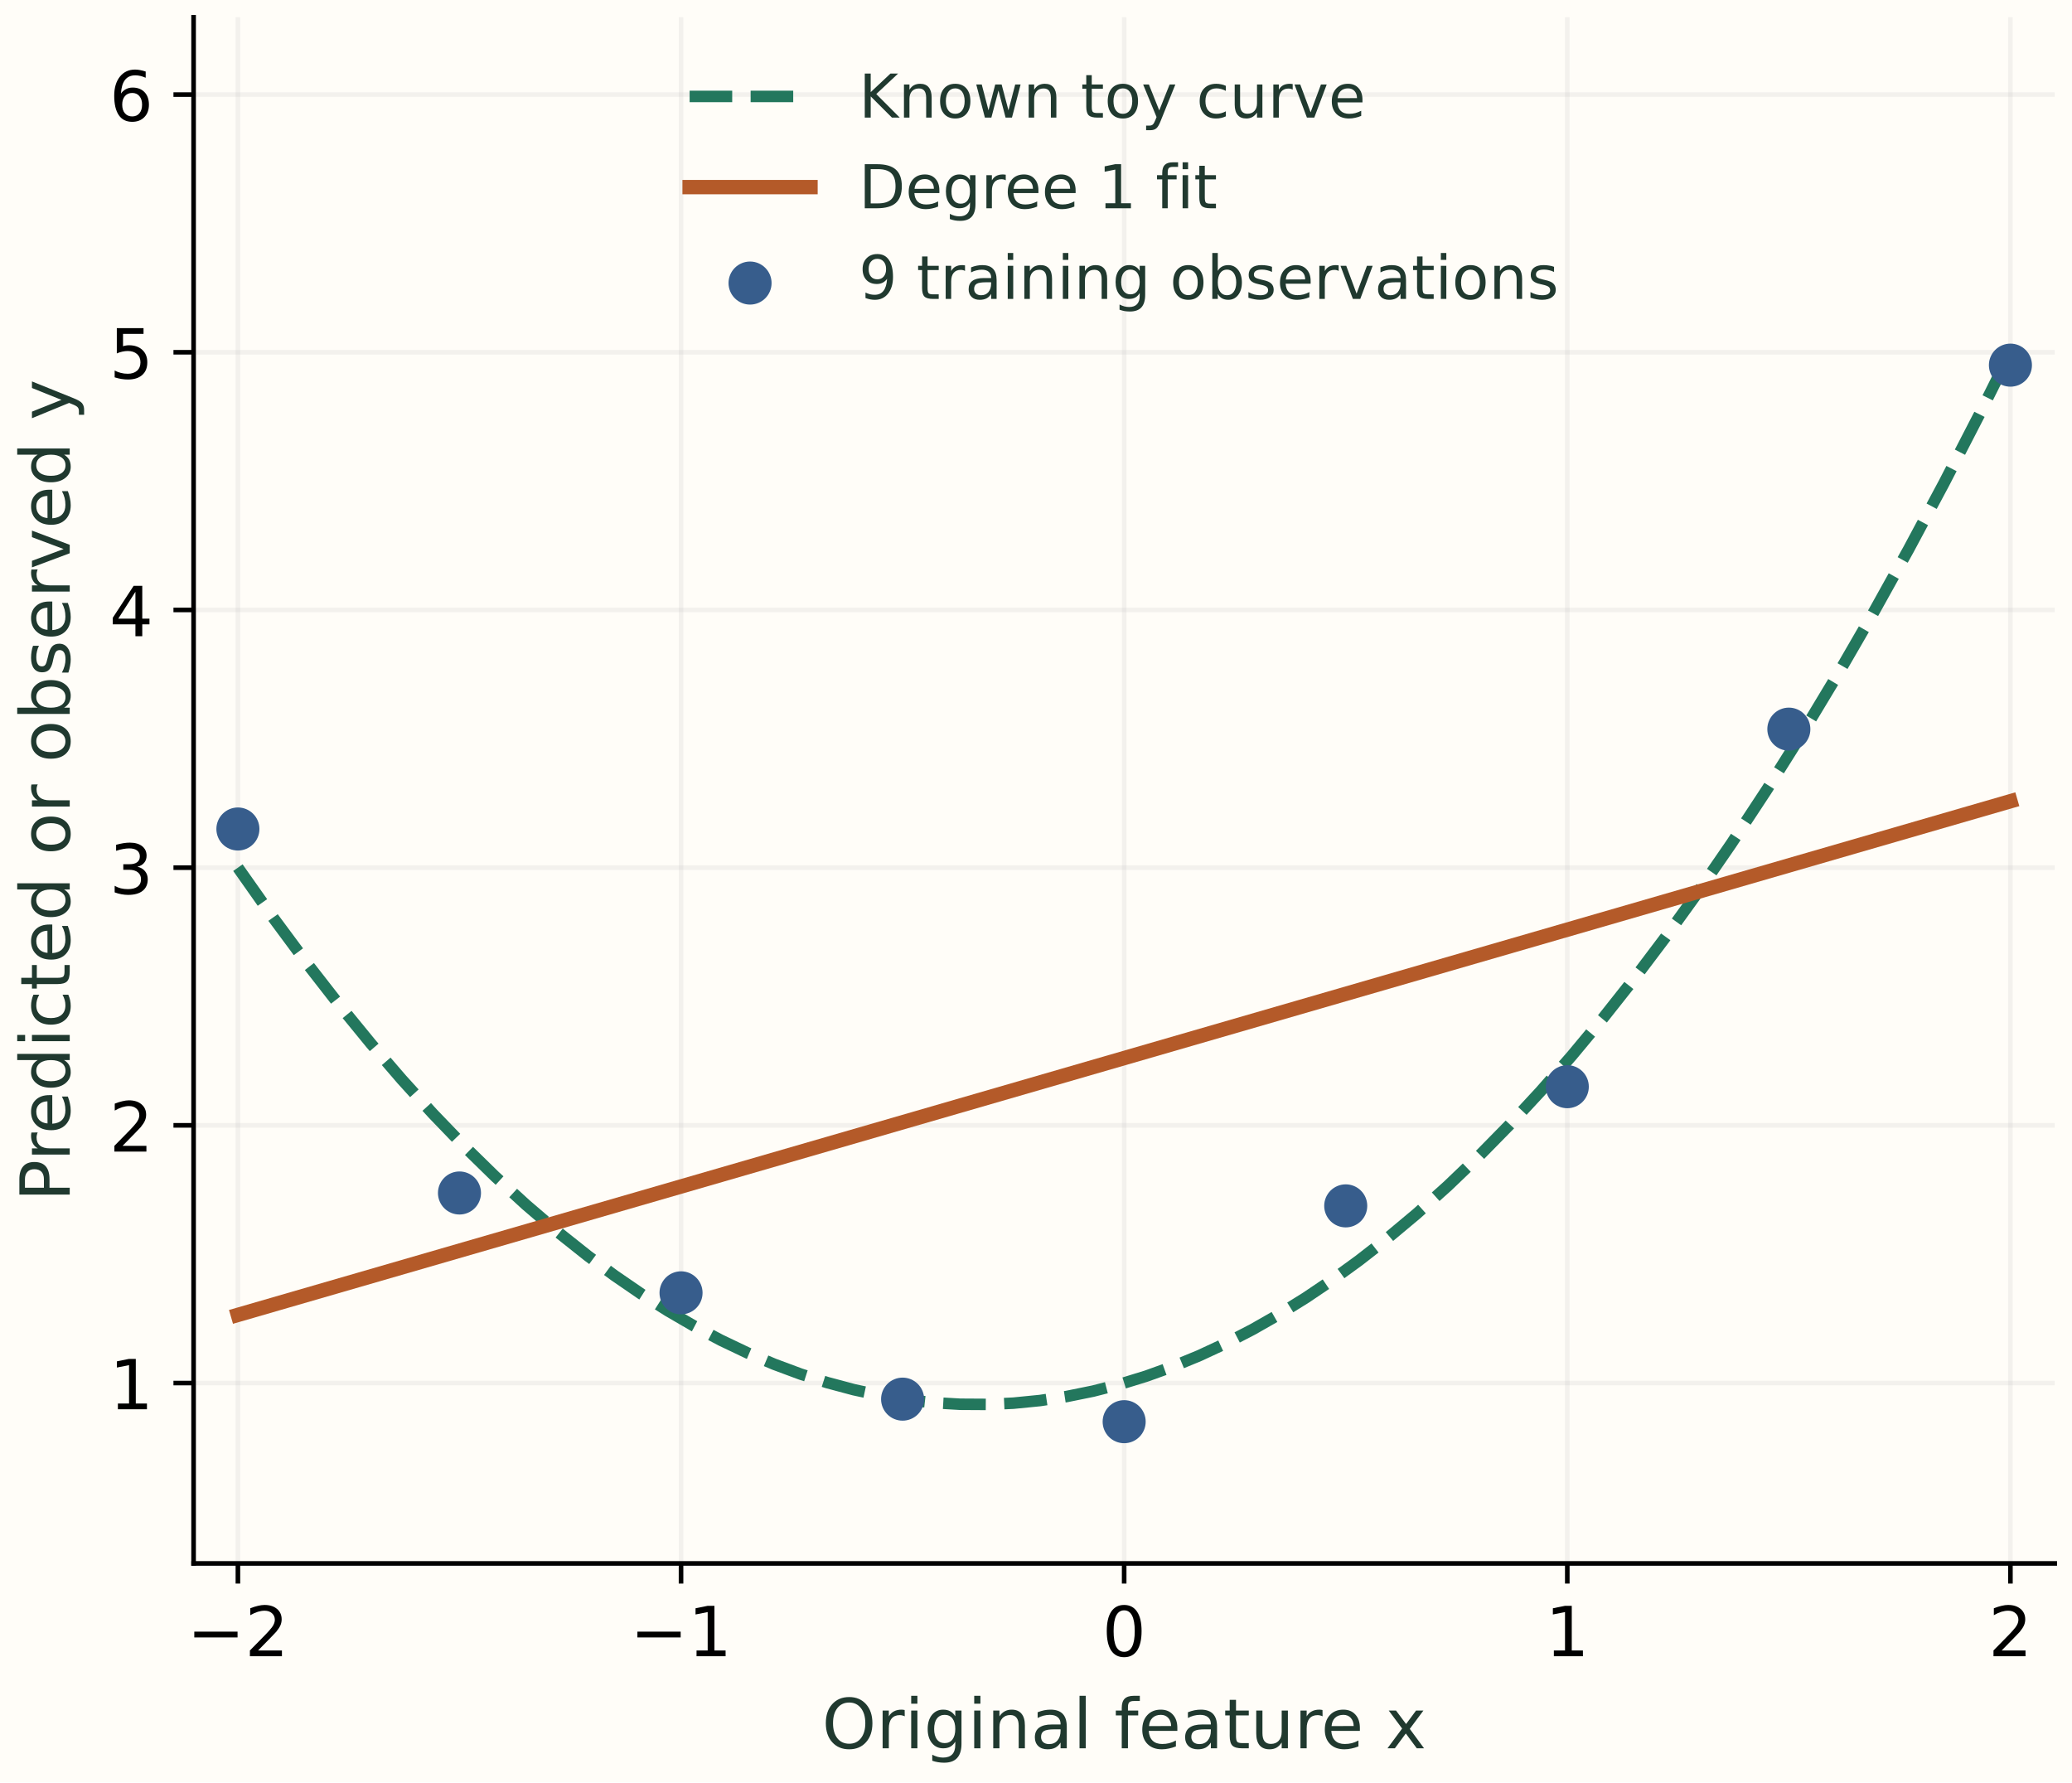
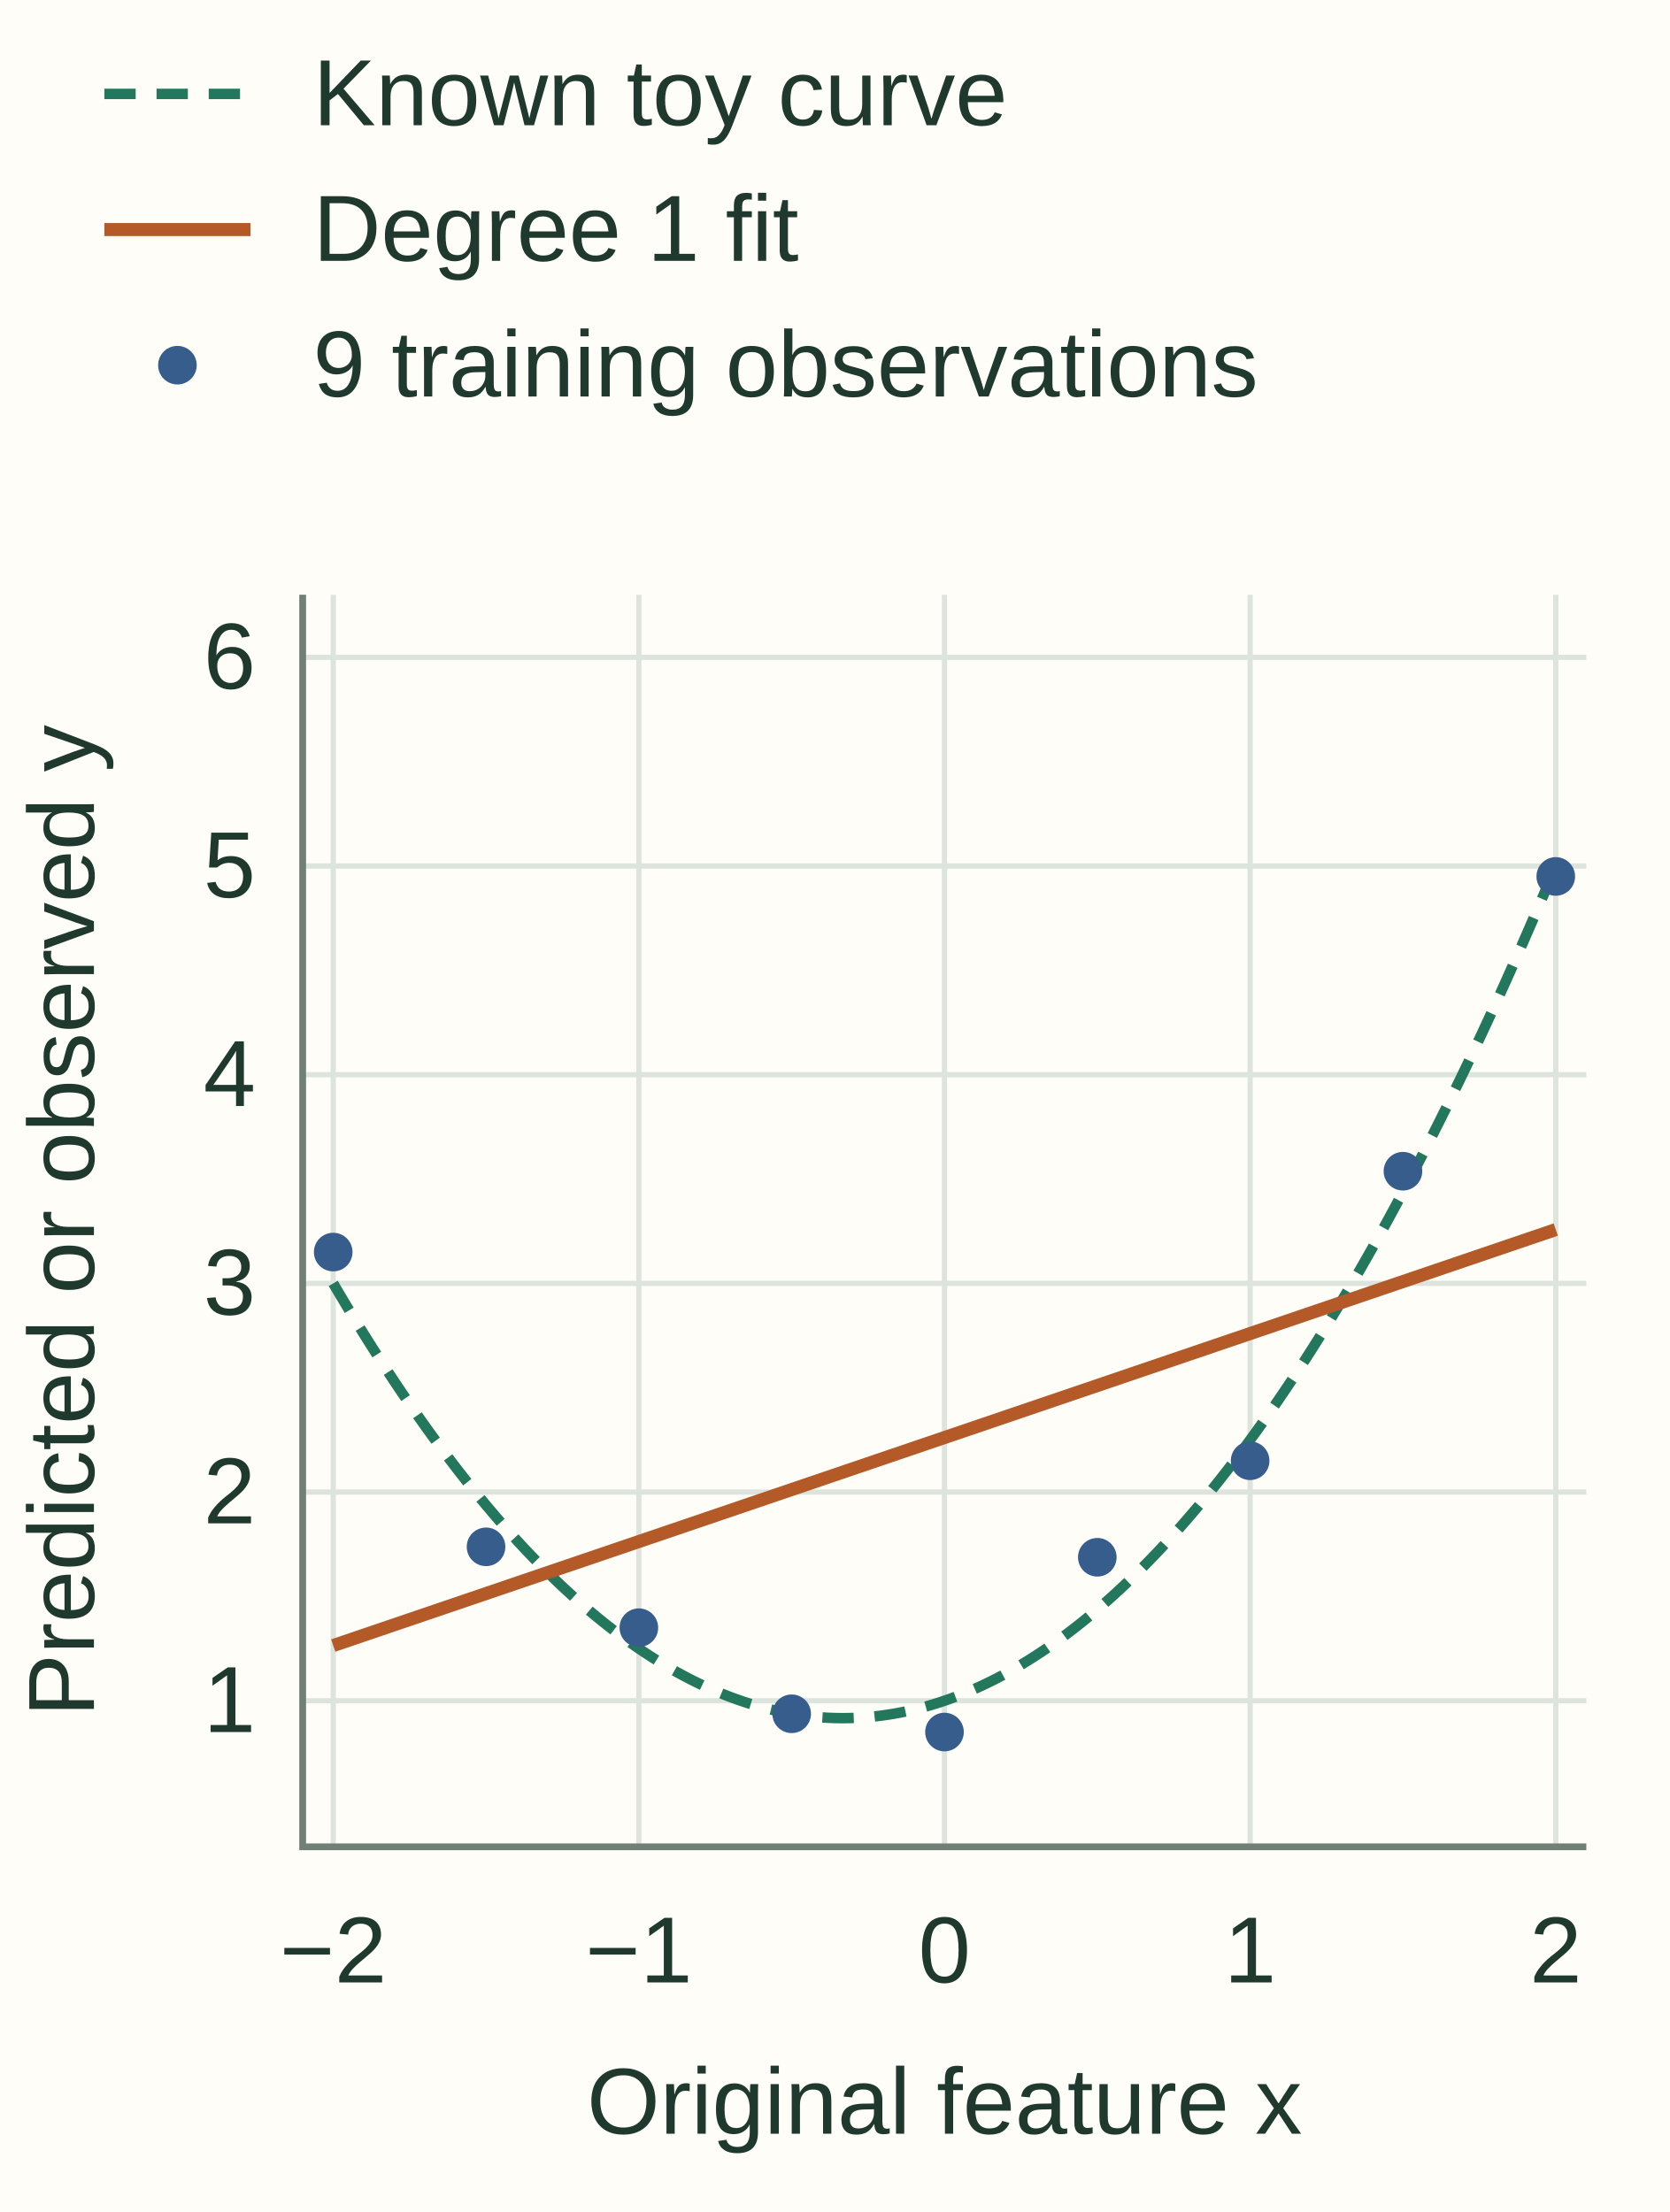
- <svg xmlns="http://www.w3.org/2000/svg" xmlns:xlink="http://www.w3.org/1999/xlink" width="360pt" height="309.6pt" viewBox="0 0 360 309.6" version="1.1">
-   <defs>
-     <style type="text/css">*{stroke-linejoin: round; stroke-linecap: butt}</style>
-   </defs>
-   <g id="figure_1">
-     <g id="patch_1">
-       <path d="M 0 309.6  L 360 309.6  L 360 0  L 0 0  z " style="fill: #fffdf8" />
-     </g>
-     <g id="axes_1">
-       <g id="patch_2">
-         <path d="M 33.636 271.599  L 357 271.599  L 357 3  L 33.636 3  z " style="fill: #fffdf8" />
-       </g>
-       <g id="matplotlib.axis_1">
-         <g id="xtick_1">
-           <g id="line2d_1">
-             <path d="M 41.335 271.599  L 41.335 3  " clip-path="url(#p25ddc0e42a)" style="fill: none; stroke: #b0b0b0; stroke-opacity: 0.15; stroke-width: 0.8; stroke-linecap: square" />
-           </g>
-           <g id="line2d_2">
-             <defs>
-               <path id="mfede6f3389" d="M 0 0  L 0 3.5  " style="stroke: #000000; stroke-width: 0.8" />
-             </defs>
-             <g>
-               <use xlink:href="#mfede6f3389" x="41.335" y="271.599" style="stroke: #000000; stroke-width: 0.8" />
-             </g>
-           </g>
-           <g id="text_1">
-             <text style="font-size: 12px; font-family: 'DejaVu Sans', sans-serif; text-anchor: middle" x="41.335" y="287.716" transform="rotate(-0 41.33531 287.716)">−2</text>
-           </g>
-         </g>
-         <g id="xtick_2">
-           <g id="line2d_3">
-             <path d="M 118.327 271.599  L 118.327 3  " clip-path="url(#p25ddc0e42a)" style="fill: none; stroke: #b0b0b0; stroke-opacity: 0.15; stroke-width: 0.8; stroke-linecap: square" />
-           </g>
-           <g id="line2d_4">
-             <g>
-               <use xlink:href="#mfede6f3389" x="118.327" y="271.599" style="stroke: #000000; stroke-width: 0.8" />
-             </g>
-           </g>
-           <g id="text_2">
-             <text style="font-size: 12px; font-family: 'DejaVu Sans', sans-serif; text-anchor: middle" x="118.327" y="287.716" transform="rotate(-0 118.3266 287.716)">−1</text>
-           </g>
-         </g>
-         <g id="xtick_3">
-           <g id="line2d_5">
-             <path d="M 195.318 271.599  L 195.318 3  " clip-path="url(#p25ddc0e42a)" style="fill: none; stroke: #b0b0b0; stroke-opacity: 0.15; stroke-width: 0.8; stroke-linecap: square" />
-           </g>
-           <g id="line2d_6">
-             <g>
-               <use xlink:href="#mfede6f3389" x="195.318" y="271.599" style="stroke: #000000; stroke-width: 0.8" />
-             </g>
-           </g>
-           <g id="text_3">
-             <text style="font-size: 12px; font-family: 'DejaVu Sans', sans-serif; text-anchor: middle" x="195.318" y="287.716" transform="rotate(-0 195.318 287.716)">0</text>
-           </g>
-         </g>
-         <g id="xtick_4">
-           <g id="line2d_7">
-             <path d="M 272.309 271.599  L 272.309 3  " clip-path="url(#p25ddc0e42a)" style="fill: none; stroke: #b0b0b0; stroke-opacity: 0.15; stroke-width: 0.8; stroke-linecap: square" />
-           </g>
-           <g id="line2d_8">
-             <g>
-               <use xlink:href="#mfede6f3389" x="272.309" y="271.599" style="stroke: #000000; stroke-width: 0.8" />
-             </g>
-           </g>
-           <g id="text_4">
-             <text style="font-size: 12px; font-family: 'DejaVu Sans', sans-serif; text-anchor: middle" x="272.309" y="287.716" transform="rotate(-0 272.3093 287.716)">1</text>
-           </g>
-         </g>
-         <g id="xtick_5">
-           <g id="line2d_9">
-             <path d="M 349.301 271.599  L 349.301 3  " clip-path="url(#p25ddc0e42a)" style="fill: none; stroke: #b0b0b0; stroke-opacity: 0.15; stroke-width: 0.8; stroke-linecap: square" />
-           </g>
-           <g id="line2d_10">
-             <g>
-               <use xlink:href="#mfede6f3389" x="349.301" y="271.599" style="stroke: #000000; stroke-width: 0.8" />
-             </g>
-           </g>
-           <g id="text_5">
-             <text style="font-size: 12px; font-family: 'DejaVu Sans', sans-serif; text-anchor: middle" x="349.301" y="287.716" transform="rotate(-0 349.3006 287.716)">2</text>
-           </g>
-         </g>
-         <g id="text_6">
-           <text style="font-size: 12px; font-family: 'DejaVu Sans', sans-serif; text-anchor: middle; fill: #20392f" x="195.318" y="303.717" transform="rotate(-0 195.318 303.7169)">Original feature x</text>
-         </g>
-       </g>
-       <g id="matplotlib.axis_2">
-         <g id="ytick_1">
-           <g id="line2d_11">
-             <path d="M 33.636 240.262  L 357 240.262  " clip-path="url(#p25ddc0e42a)" style="fill: none; stroke: #b0b0b0; stroke-opacity: 0.15; stroke-width: 0.8; stroke-linecap: square" />
-           </g>
-           <g id="line2d_12">
-             <defs>
-               <path id="m5d71cfb4ba" d="M 0 0  L -3.5 0  " style="stroke: #000000; stroke-width: 0.8" />
-             </defs>
-             <g>
-               <use xlink:href="#m5d71cfb4ba" x="33.636" y="240.262" style="stroke: #000000; stroke-width: 0.8" />
-             </g>
-           </g>
-           <g id="text_7">
-             <text style="font-size: 12px; font-family: 'DejaVu Sans', sans-serif; text-anchor: end" x="26.636" y="244.821" transform="rotate(-0 26.63618 244.8209)">1</text>
-           </g>
-         </g>
-         <g id="ytick_2">
-           <g id="line2d_13">
-             <path d="M 33.636 195.496  L 357 195.496  " clip-path="url(#p25ddc0e42a)" style="fill: none; stroke: #b0b0b0; stroke-opacity: 0.15; stroke-width: 0.8; stroke-linecap: square" />
-           </g>
-           <g id="line2d_14">
-             <g>
-               <use xlink:href="#m5d71cfb4ba" x="33.636" y="195.496" style="stroke: #000000; stroke-width: 0.8" />
-             </g>
-           </g>
-           <g id="text_8">
-             <text style="font-size: 12px; font-family: 'DejaVu Sans', sans-serif; text-anchor: end" x="26.636" y="200.054" transform="rotate(-0 26.63618 200.0545)">2</text>
-           </g>
-         </g>
-         <g id="ytick_3">
-           <g id="line2d_15">
-             <path d="M 33.636 150.729  L 357 150.729  " clip-path="url(#p25ddc0e42a)" style="fill: none; stroke: #b0b0b0; stroke-opacity: 0.15; stroke-width: 0.8; stroke-linecap: square" />
-           </g>
-           <g id="line2d_16">
-             <g>
-               <use xlink:href="#m5d71cfb4ba" x="33.636" y="150.729" style="stroke: #000000; stroke-width: 0.8" />
-             </g>
-           </g>
-           <g id="text_9">
-             <text style="font-size: 12px; font-family: 'DejaVu Sans', sans-serif; text-anchor: end" x="26.636" y="155.288" transform="rotate(-0 26.63618 155.2881)">3</text>
-           </g>
-         </g>
-         <g id="ytick_4">
-           <g id="line2d_17">
-             <path d="M 33.636 105.963  L 357 105.963  " clip-path="url(#p25ddc0e42a)" style="fill: none; stroke: #b0b0b0; stroke-opacity: 0.15; stroke-width: 0.8; stroke-linecap: square" />
-           </g>
-           <g id="line2d_18">
-             <g>
-               <use xlink:href="#m5d71cfb4ba" x="33.636" y="105.963" style="stroke: #000000; stroke-width: 0.8" />
-             </g>
-           </g>
-           <g id="text_10">
-             <text style="font-size: 12px; font-family: 'DejaVu Sans', sans-serif; text-anchor: end" x="26.636" y="110.522" transform="rotate(-0 26.63618 110.5216)">4</text>
-           </g>
-         </g>
-         <g id="ytick_5">
-           <g id="line2d_19">
-             <path d="M 33.636 61.197  L 357 61.197  " clip-path="url(#p25ddc0e42a)" style="fill: none; stroke: #b0b0b0; stroke-opacity: 0.15; stroke-width: 0.8; stroke-linecap: square" />
-           </g>
-           <g id="line2d_20">
-             <g>
-               <use xlink:href="#m5d71cfb4ba" x="33.636" y="61.197" style="stroke: #000000; stroke-width: 0.8" />
-             </g>
-           </g>
-           <g id="text_11">
-             <text style="font-size: 12px; font-family: 'DejaVu Sans', sans-serif; text-anchor: end" x="26.636" y="65.755" transform="rotate(-0 26.63618 65.75519)">5</text>
-           </g>
-         </g>
-         <g id="ytick_6">
-           <g id="line2d_21">
-             <path d="M 33.636 16.43  L 357 16.43  " clip-path="url(#p25ddc0e42a)" style="fill: none; stroke: #b0b0b0; stroke-opacity: 0.15; stroke-width: 0.8; stroke-linecap: square" />
-           </g>
-           <g id="line2d_22">
-             <g>
-               <use xlink:href="#m5d71cfb4ba" x="33.636" y="16.43" style="stroke: #000000; stroke-width: 0.8" />
-             </g>
-           </g>
-           <g id="text_12">
-             <text style="font-size: 12px; font-family: 'DejaVu Sans', sans-serif; text-anchor: end" x="26.636" y="20.989" transform="rotate(-0 26.63618 20.98876)">6</text>
-           </g>
-         </g>
-         <g id="text_13">
-           <text style="font-size: 12px; font-family: 'DejaVu Sans', sans-serif; text-anchor: middle; fill: #20392f" x="12.118" y="137.3" transform="rotate(-90 12.11837 137.2995)">Predicted or observed y</text>
-         </g>
-       </g>
-       <g id="line2d_23">
-         <path d="M 41.335 150.729  L 47.495 159.468  L 53.654 167.777  L 59.043 174.694  L 64.433 181.283  L 69.822 187.542  L 75.211 193.472  L 80.601 199.074  L 85.99 204.346  L 91.38 209.29  L 96.769 213.904  L 102.158 218.189  L 106.778 221.6  L 111.397 224.77  L 116.017 227.698  L 120.636 230.383  L 125.256 232.828  L 129.875 235.03  L 134.495 236.991  L 139.114 238.71  L 143.734 240.187  L 148.353 241.423  L 152.973 242.417  L 157.592 243.169  L 162.212 243.679  L 166.831 243.948  L 171.451 243.975  L 176.07 243.76  L 180.69 243.303  L 185.309 242.605  L 189.929 241.665  L 194.548 240.483  L 199.168 239.059  L 203.787 237.394  L 208.406 235.487  L 213.026 233.338  L 217.645 230.948  L 222.265 228.315  L 226.884 225.441  L 231.504 222.326  L 236.123 218.968  L 240.743 215.369  L 246.132 210.864  L 251.522 206.031  L 256.911 200.868  L 262.3 195.376  L 267.69 189.555  L 273.079 183.406  L 278.469 176.927  L 283.858 170.119  L 289.247 162.982  L 294.637 155.516  L 300.796 146.581  L 306.955 137.216  L 313.115 127.421  L 319.274 117.196  L 325.433 106.542  L 331.593 95.457  L 337.752 83.944  L 343.911 72  L 349.301 61.197  L 349.301 61.197  " clip-path="url(#p25ddc0e42a)" style="fill: none; stroke-dasharray: 7.4,3.2; stroke-dashoffset: 0; stroke: #23775d; stroke-width: 2" />
-       </g>
-       <g id="line2d_24">
-         <path d="M 41.335 228.424  L 349.301 139.19  L 349.301 139.19  " clip-path="url(#p25ddc0e42a)" style="fill: none; stroke: #b45a29; stroke-width: 2.5; stroke-linecap: square" />
-       </g>
-       <g id="patch_3">
-         <path d="M 33.636 271.599  L 33.636 3  " style="fill: none; stroke: #000000; stroke-width: 0.8; stroke-linejoin: miter; stroke-linecap: square" />
-       </g>
-       <g id="patch_4">
-         <path d="M 33.636 271.599  L 357 271.599  " style="fill: none; stroke: #000000; stroke-width: 0.8; stroke-linejoin: miter; stroke-linecap: square" />
-       </g>
-       <g id="PathCollection_1">
-         <defs>
-           <path id="m9e605bddea" d="M 0 3.24  C 0.859 3.24 1.684 2.899 2.291 2.291  C 2.899 1.684 3.24 0.859 3.24 0  C 3.24 -0.859 2.899 -1.684 2.291 -2.291  C 1.684 -2.899 0.859 -3.24 0 -3.24  C -0.859 -3.24 -1.684 -2.899 -2.291 -2.291  C -2.899 -1.684 -3.24 -0.859 -3.24 0  C -3.24 0.859 -2.899 1.684 -2.291 2.291  C -1.684 2.899 -0.859 3.24 0 3.24  z " style="stroke: #375d8c" />
-         </defs>
-         <g clip-path="url(#p25ddc0e42a)">
-           <use xlink:href="#m9e605bddea" x="41.335" y="144.014" style="fill: #375d8c; stroke: #375d8c" />
-           <use xlink:href="#m9e605bddea" x="79.831" y="207.247" style="fill: #375d8c; stroke: #375d8c" />
-           <use xlink:href="#m9e605bddea" x="118.327" y="224.594" style="fill: #375d8c; stroke: #375d8c" />
-           <use xlink:href="#m9e605bddea" x="156.822" y="243.06" style="fill: #375d8c; stroke: #375d8c" />
-           <use xlink:href="#m9e605bddea" x="195.318" y="246.977" style="fill: #375d8c; stroke: #375d8c" />
-           <use xlink:href="#m9e605bddea" x="233.814" y="209.485" style="fill: #375d8c; stroke: #375d8c" />
-           <use xlink:href="#m9e605bddea" x="272.309" y="188.781" style="fill: #375d8c; stroke: #375d8c" />
-           <use xlink:href="#m9e605bddea" x="310.805" y="126.668" style="fill: #375d8c; stroke: #375d8c" />
-           <use xlink:href="#m9e605bddea" x="349.301" y="63.435" style="fill: #375d8c; stroke: #375d8c" />
-         </g>
-       </g>
-       <g id="legend_1">
-         <g id="line2d_25">
-           <path d="M 119.818 16.754  L 130.318 16.754  L 140.818 16.754  " style="fill: none; stroke-dasharray: 7.4,3.2; stroke-dashoffset: 0; stroke: #23775d; stroke-width: 2" />
-         </g>
-         <g id="text_14">
-           <text style="font-size: 10.5px; font-family: 'DejaVu Sans', sans-serif; text-anchor: start; fill: #20392f" x="149.218" y="20.429" transform="rotate(-0 149.218 20.4286)">Known toy curve</text>
-         </g>
-         <g id="line2d_26">
-           <path d="M 119.818 32.504  L 130.318 32.504  L 140.818 32.504  " style="fill: none; stroke: #b45a29; stroke-width: 2.5; stroke-linecap: square" />
-         </g>
-         <g id="text_15">
-           <text style="font-size: 10.5px; font-family: 'DejaVu Sans', sans-serif; text-anchor: start; fill: #20392f" x="149.218" y="36.179" transform="rotate(-0 149.218 36.17942)">Degree 1 fit</text>
-         </g>
-         <g id="PathCollection_2">
-           <g>
-             <use xlink:href="#m9e605bddea" x="130.318" y="49.174" style="fill: #375d8c; stroke: #375d8c" />
-           </g>
-         </g>
-         <g id="text_16">
-           <text style="font-size: 10.5px; font-family: 'DejaVu Sans', sans-serif; text-anchor: start; fill: #20392f" x="149.218" y="51.93" transform="rotate(-0 149.218 51.93024)">9 training observations</text>
-         </g>
-       </g>
-     </g>
+ <svg xmlns="http://www.w3.org/2000/svg" width="320" height="424" viewBox="0 0 320 424" role="img" aria-labelledby="title description">
+   <rect width="320" height="424" fill="#fffdf8" />
+   <g stroke="#dde3dd" stroke-width="1">
+     <path d="M 63.857 114 V 354" />
+     <path d="M 122.429 114 V 354" />
+     <path d="M 181 114 V 354" />
+     <path d="M 239.571 114 V 354" />
+     <path d="M 298.143 114 V 354" />
+     <path d="M 58 326 H 304" />
+     <path d="M 58 286 H 304" />
+     <path d="M 58 246 H 304" />
+     <path d="M 58 206 H 304" />
+     <path d="M 58 166 H 304" />
+     <path d="M 58 126 H 304" />
  </g>
-   <defs>
-     <clipPath id="p25ddc0e42a">
-       <rect x="33.636" y="3" width="323.364" height="268.599" />
-     </clipPath>
-   </defs>
+   <path d="M 58 114 V 354 H 304" fill="none" stroke="#718077" stroke-width="1.3" />
+   <path d="M 20 18 H 48" fill="none" stroke="#23775d" stroke-width="2" stroke-dasharray="6 4" />
+   <path d="M 20 44 H 48" fill="none" stroke="#b45a29" stroke-width="2.5" />
+   <circle cx="34" cy="70" r="3.7" fill="#375d8c" />
+   <path id="reference-curve" d="M 63.857 246 L 64.443 246.997 L 65.029 247.988 L 65.614 248.973 L 66.2 249.952 L 66.786 250.925 L 67.371 251.892 L 67.957 252.853 L 68.543 253.808 L 69.129 254.757 L 69.714 255.7 L 70.3 256.637 L 70.886 257.568 L 71.471 258.493 L 72.057 259.412 L 72.643 260.325 L 73.229 261.232 L 73.814 262.133 L 74.4 263.028 L 74.986 263.917 L 75.571 264.8 L 76.157 265.677 L 76.743 266.548 L 77.329 267.413 L 77.914 268.272 L 78.5 269.125 L 79.086 269.972 L 79.671 270.813 L 80.257 271.648 L 80.843 272.477 L 81.429 273.3 L 82.014 274.117 L 82.6 274.928 L 83.186 275.733 L 83.771 276.532 L 84.357 277.325 L 84.943 278.112 L 85.529 278.893 L 86.114 279.668 L 86.7 280.437 L 87.286 281.2 L 87.871 281.957 L 88.457 282.708 L 89.043 283.453 L 89.629 284.192 L 90.214 284.925 L 90.8 285.652 L 91.386 286.373 L 91.971 287.088 L 92.557 287.797 L 93.143 288.5 L 93.729 289.197 L 94.314 289.888 L 94.9 290.573 L 95.486 291.252 L 96.071 291.925 L 96.657 292.592 L 97.243 293.253 L 97.829 293.908 L 98.414 294.557 L 99 295.2 L 99.586 295.837 L 100.171 296.468 L 100.757 297.093 L 101.343 297.712 L 101.929 298.325 L 102.514 298.932 L 103.1 299.533 L 103.686 300.128 L 104.271 300.717 L 104.857 301.3 L 105.443 301.877 L 106.029 302.448 L 106.614 303.013 L 107.2 303.572 L 107.786 304.125 L 108.371 304.672 L 108.957 305.213 L 109.543 305.748 L 110.129 306.277 L 110.714 306.8 L 111.3 307.317 L 111.886 307.828 L 112.471 308.333 L 113.057 308.832 L 113.643 309.325 L 114.229 309.812 L 114.814 310.293 L 115.4 310.768 L 115.986 311.237 L 116.571 311.7 L 117.157 312.157 L 117.743 312.608 L 118.329 313.053 L 118.914 313.492 L 119.5 313.925 L 120.086 314.352 L 120.671 314.773 L 121.257 315.188 L 121.843 315.597 L 122.429 316 L 123.014 316.397 L 123.6 316.788 L 124.186 317.173 L 124.771 317.552 L 125.357 317.925 L 125.943 318.292 L 126.529 318.653 L 127.114 319.008 L 127.7 319.357 L 128.286 319.7 L 128.871 320.037 L 129.457 320.368 L 130.043 320.693 L 130.629 321.012 L 131.214 321.325 L 131.8 321.632 L 132.386 321.933 L 132.971 322.228 L 133.557 322.517 L 134.143 322.8 L 134.729 323.077 L 135.314 323.348 L 135.9 323.613 L 136.486 323.872 L 137.071 324.125 L 137.657 324.372 L 138.243 324.613 L 138.829 324.848 L 139.414 325.077 L 140 325.3 L 140.586 325.517 L 141.171 325.728 L 141.757 325.933 L 142.343 326.132 L 142.929 326.325 L 143.514 326.512 L 144.1 326.693 L 144.686 326.868 L 145.271 327.037 L 145.857 327.2 L 146.443 327.357 L 147.029 327.508 L 147.614 327.653 L 148.2 327.792 L 148.786 327.925 L 149.371 328.052 L 149.957 328.173 L 150.543 328.288 L 151.129 328.397 L 151.714 328.5 L 152.3 328.597 L 152.886 328.688 L 153.471 328.773 L 154.057 328.852 L 154.643 328.925 L 155.229 328.992 L 155.814 329.053 L 156.4 329.108 L 156.986 329.157 L 157.571 329.2 L 158.157 329.237 L 158.743 329.268 L 159.329 329.293 L 159.914 329.312 L 160.5 329.325 L 161.086 329.332 L 161.671 329.333 L 162.257 329.328 L 162.843 329.317 L 163.429 329.3 L 164.014 329.277 L 164.6 329.248 L 165.186 329.213 L 165.771 329.172 L 166.357 329.125 L 166.943 329.072 L 167.529 329.013 L 168.114 328.948 L 168.7 328.877 L 169.286 328.8 L 169.871 328.717 L 170.457 328.628 L 171.043 328.533 L 171.629 328.432 L 172.214 328.325 L 172.8 328.212 L 173.386 328.093 L 173.971 327.968 L 174.557 327.837 L 175.143 327.7 L 175.729 327.557 L 176.314 327.408 L 176.9 327.253 L 177.486 327.092 L 178.071 326.925 L 178.657 326.752 L 179.243 326.573 L 179.829 326.388 L 180.414 326.197 L 181 326 L 181.586 325.797 L 182.171 325.588 L 182.757 325.373 L 183.343 325.152 L 183.929 324.925 L 184.514 324.692 L 185.1 324.453 L 185.686 324.208 L 186.271 323.957 L 186.857 323.7 L 187.443 323.437 L 188.029 323.168 L 188.614 322.893 L 189.2 322.612 L 189.786 322.325 L 190.371 322.032 L 190.957 321.733 L 191.543 321.428 L 192.129 321.117 L 192.714 320.8 L 193.3 320.477 L 193.886 320.148 L 194.471 319.813 L 195.057 319.472 L 195.643 319.125 L 196.229 318.772 L 196.814 318.413 L 197.4 318.048 L 197.986 317.677 L 198.571 317.3 L 199.157 316.917 L 199.743 316.528 L 200.329 316.133 L 200.914 315.732 L 201.5 315.325 L 202.086 314.912 L 202.671 314.493 L 203.257 314.068 L 203.843 313.637 L 204.429 313.2 L 205.014 312.757 L 205.6 312.308 L 206.186 311.853 L 206.771 311.392 L 207.357 310.925 L 207.943 310.452 L 208.529 309.973 L 209.114 309.488 L 209.7 308.997 L 210.286 308.5 L 210.871 307.997 L 211.457 307.488 L 212.043 306.973 L 212.629 306.452 L 213.214 305.925 L 213.8 305.392 L 214.386 304.853 L 214.971 304.308 L 215.557 303.757 L 216.143 303.2 L 216.729 302.637 L 217.314 302.068 L 217.9 301.493 L 218.486 300.912 L 219.071 300.325 L 219.657 299.732 L 220.243 299.133 L 220.829 298.528 L 221.414 297.917 L 222 297.3 L 222.586 296.677 L 223.171 296.048 L 223.757 295.413 L 224.343 294.772 L 224.929 294.125 L 225.514 293.472 L 226.1 292.813 L 226.686 292.148 L 227.271 291.477 L 227.857 290.8 L 228.443 290.117 L 229.029 289.428 L 229.614 288.733 L 230.2 288.032 L 230.786 287.325 L 231.371 286.612 L 231.957 285.893 L 232.543 285.168 L 233.129 284.437 L 233.714 283.7 L 234.3 282.957 L 234.886 282.208 L 235.471 281.453 L 236.057 280.692 L 236.643 279.925 L 237.229 279.152 L 237.814 278.373 L 238.4 277.588 L 238.986 276.797 L 239.571 276 L 240.157 275.197 L 240.743 274.388 L 241.329 273.573 L 241.914 272.752 L 242.5 271.925 L 243.086 271.092 L 243.671 270.253 L 244.257 269.408 L 244.843 268.557 L 245.429 267.7 L 246.014 266.837 L 246.6 265.968 L 247.186 265.093 L 247.771 264.212 L 248.357 263.325 L 248.943 262.432 L 249.529 261.533 L 250.114 260.628 L 250.7 259.717 L 251.286 258.8 L 251.871 257.877 L 252.457 256.948 L 253.043 256.013 L 253.629 255.072 L 254.214 254.125 L 254.8 253.172 L 255.386 252.213 L 255.971 251.248 L 256.557 250.277 L 257.143 249.3 L 257.729 248.317 L 258.314 247.328 L 258.9 246.333 L 259.486 245.332 L 260.071 244.325 L 260.657 243.312 L 261.243 242.293 L 261.829 241.268 L 262.414 240.237 L 263 239.2 L 263.586 238.157 L 264.171 237.108 L 264.757 236.053 L 265.343 234.992 L 265.929 233.925 L 266.514 232.852 L 267.1 231.773 L 267.686 230.688 L 268.271 229.597 L 268.857 228.5 L 269.443 227.397 L 270.029 226.288 L 270.614 225.173 L 271.2 224.052 L 271.786 222.925 L 272.371 221.792 L 272.957 220.653 L 273.543 219.508 L 274.129 218.357 L 274.714 217.2 L 275.3 216.037 L 275.886 214.868 L 276.471 213.693 L 277.057 212.512 L 277.643 211.325 L 278.229 210.132 L 278.814 208.933 L 279.4 207.728 L 279.986 206.517 L 280.571 205.3 L 281.157 204.077 L 281.743 202.848 L 282.329 201.613 L 282.914 200.372 L 283.5 199.125 L 284.086 197.872 L 284.671 196.613 L 285.257 195.348 L 285.843 194.077 L 286.429 192.8 L 287.014 191.517 L 287.6 190.228 L 288.186 188.933 L 288.771 187.632 L 289.357 186.325 L 289.943 185.012 L 290.529 183.693 L 291.114 182.368 L 291.7 181.037 L 292.286 179.7 L 292.871 178.357 L 293.457 177.008 L 294.043 175.653 L 294.629 174.292 L 295.214 172.925 L 295.8 171.552 L 296.386 170.173 L 296.971 168.788 L 297.557 167.397 L 298.143 166" fill="none" stroke="#23775d" stroke-width="2" stroke-dasharray="6 4" />
+   <path id="fitted-curve" d="M 63.857 315.422 L 64.443 315.223 L 65.029 315.024 L 65.614 314.824 L 66.2 314.625 L 66.786 314.426 L 67.371 314.226 L 67.957 314.027 L 68.543 313.828 L 69.129 313.628 L 69.714 313.429 L 70.3 313.23 L 70.886 313.03 L 71.471 312.831 L 72.057 312.632 L 72.643 312.432 L 73.229 312.233 L 73.814 312.034 L 74.4 311.834 L 74.986 311.635 L 75.571 311.436 L 76.157 311.236 L 76.743 311.037 L 77.329 310.838 L 77.914 310.638 L 78.5 310.439 L 79.086 310.24 L 79.671 310.04 L 80.257 309.841 L 80.843 309.642 L 81.429 309.442 L 82.014 309.243 L 82.6 309.044 L 83.186 308.844 L 83.771 308.645 L 84.357 308.446 L 84.943 308.246 L 85.529 308.047 L 86.114 307.848 L 86.7 307.648 L 87.286 307.449 L 87.871 307.25 L 88.457 307.05 L 89.043 306.851 L 89.629 306.652 L 90.214 306.452 L 90.8 306.253 L 91.386 306.054 L 91.971 305.854 L 92.557 305.655 L 93.143 305.456 L 93.729 305.256 L 94.314 305.057 L 94.9 304.858 L 95.486 304.658 L 96.071 304.459 L 96.657 304.26 L 97.243 304.06 L 97.829 303.861 L 98.414 303.662 L 99 303.462 L 99.586 303.263 L 100.171 303.064 L 100.757 302.864 L 101.343 302.665 L 101.929 302.466 L 102.514 302.266 L 103.1 302.067 L 103.686 301.868 L 104.271 301.668 L 104.857 301.469 L 105.443 301.27 L 106.029 301.07 L 106.614 300.871 L 107.2 300.672 L 107.786 300.472 L 108.371 300.273 L 108.957 300.074 L 109.543 299.874 L 110.129 299.675 L 110.714 299.476 L 111.3 299.276 L 111.886 299.077 L 112.471 298.878 L 113.057 298.678 L 113.643 298.479 L 114.229 298.28 L 114.814 298.08 L 115.4 297.881 L 115.986 297.682 L 116.571 297.482 L 117.157 297.283 L 117.743 297.084 L 118.329 296.884 L 118.914 296.685 L 119.5 296.486 L 120.086 296.286 L 120.671 296.087 L 121.257 295.888 L 121.843 295.688 L 122.429 295.489 L 123.014 295.29 L 123.6 295.09 L 124.186 294.891 L 124.771 294.692 L 125.357 294.492 L 125.943 294.293 L 126.529 294.094 L 127.114 293.894 L 127.7 293.695 L 128.286 293.496 L 128.871 293.296 L 129.457 293.097 L 130.043 292.898 L 130.629 292.698 L 131.214 292.499 L 131.8 292.3 L 132.386 292.1 L 132.971 291.901 L 133.557 291.702 L 134.143 291.502 L 134.729 291.303 L 135.314 291.104 L 135.9 290.904 L 136.486 290.705 L 137.071 290.506 L 137.657 290.306 L 138.243 290.107 L 138.829 289.908 L 139.414 289.708 L 140 289.509 L 140.586 289.31 L 141.171 289.11 L 141.757 288.911 L 142.343 288.712 L 142.929 288.512 L 143.514 288.313 L 144.1 288.114 L 144.686 287.914 L 145.271 287.715 L 145.857 287.516 L 146.443 287.316 L 147.029 287.117 L 147.614 286.918 L 148.2 286.718 L 148.786 286.519 L 149.371 286.32 L 149.957 286.12 L 150.543 285.921 L 151.129 285.722 L 151.714 285.522 L 152.3 285.323 L 152.886 285.124 L 153.471 284.924 L 154.057 284.725 L 154.643 284.526 L 155.229 284.326 L 155.814 284.127 L 156.4 283.928 L 156.986 283.728 L 157.571 283.529 L 158.157 283.33 L 158.743 283.13 L 159.329 282.931 L 159.914 282.732 L 160.5 282.532 L 161.086 282.333 L 161.671 282.134 L 162.257 281.934 L 162.843 281.735 L 163.429 281.536 L 164.014 281.336 L 164.6 281.137 L 165.186 280.938 L 165.771 280.738 L 166.357 280.539 L 166.943 280.34 L 167.529 280.14 L 168.114 279.941 L 168.7 279.742 L 169.286 279.542 L 169.871 279.343 L 170.457 279.144 L 171.043 278.944 L 171.629 278.745 L 172.214 278.546 L 172.8 278.346 L 173.386 278.147 L 173.971 277.948 L 174.557 277.748 L 175.143 277.549 L 175.729 277.35 L 176.314 277.15 L 176.9 276.951 L 177.486 276.752 L 178.071 276.552 L 178.657 276.353 L 179.243 276.154 L 179.829 275.954 L 180.414 275.755 L 181 275.556 L 181.586 275.356 L 182.171 275.157 L 182.757 274.958 L 183.343 274.758 L 183.929 274.559 L 184.514 274.36 L 185.1 274.16 L 185.686 273.961 L 186.271 273.762 L 186.857 273.562 L 187.443 273.363 L 188.029 273.164 L 188.614 272.964 L 189.2 272.765 L 189.786 272.566 L 190.371 272.366 L 190.957 272.167 L 191.543 271.968 L 192.129 271.768 L 192.714 271.569 L 193.3 271.37 L 193.886 271.17 L 194.471 270.971 L 195.057 270.772 L 195.643 270.572 L 196.229 270.373 L 196.814 270.174 L 197.4 269.974 L 197.986 269.775 L 198.571 269.576 L 199.157 269.376 L 199.743 269.177 L 200.329 268.978 L 200.914 268.778 L 201.5 268.579 L 202.086 268.38 L 202.671 268.18 L 203.257 267.981 L 203.843 267.782 L 204.429 267.582 L 205.014 267.383 L 205.6 267.184 L 206.186 266.984 L 206.771 266.785 L 207.357 266.586 L 207.943 266.386 L 208.529 266.187 L 209.114 265.988 L 209.7 265.788 L 210.286 265.589 L 210.871 265.39 L 211.457 265.19 L 212.043 264.991 L 212.629 264.792 L 213.214 264.592 L 213.8 264.393 L 214.386 264.194 L 214.971 263.994 L 215.557 263.795 L 216.143 263.596 L 216.729 263.396 L 217.314 263.197 L 217.9 262.998 L 218.486 262.798 L 219.071 262.599 L 219.657 262.4 L 220.243 262.2 L 220.829 262.001 L 221.414 261.802 L 222 261.602 L 222.586 261.403 L 223.171 261.204 L 223.757 261.004 L 224.343 260.805 L 224.929 260.606 L 225.514 260.406 L 226.1 260.207 L 226.686 260.008 L 227.271 259.808 L 227.857 259.609 L 228.443 259.41 L 229.029 259.21 L 229.614 259.011 L 230.2 258.812 L 230.786 258.612 L 231.371 258.413 L 231.957 258.214 L 232.543 258.014 L 233.129 257.815 L 233.714 257.616 L 234.3 257.416 L 234.886 257.217 L 235.471 257.018 L 236.057 256.818 L 236.643 256.619 L 237.229 256.42 L 237.814 256.22 L 238.4 256.021 L 238.986 255.822 L 239.571 255.622 L 240.157 255.423 L 240.743 255.224 L 241.329 255.024 L 241.914 254.825 L 242.5 254.626 L 243.086 254.426 L 243.671 254.227 L 244.257 254.028 L 244.843 253.828 L 245.429 253.629 L 246.014 253.43 L 246.6 253.23 L 247.186 253.031 L 247.771 252.832 L 248.357 252.632 L 248.943 252.433 L 249.529 252.234 L 250.114 252.034 L 250.7 251.835 L 251.286 251.636 L 251.871 251.436 L 252.457 251.237 L 253.043 251.038 L 253.629 250.838 L 254.214 250.639 L 254.8 250.44 L 255.386 250.24 L 255.971 250.041 L 256.557 249.842 L 257.143 249.642 L 257.729 249.443 L 258.314 249.244 L 258.9 249.044 L 259.486 248.845 L 260.071 248.646 L 260.657 248.446 L 261.243 248.247 L 261.829 248.048 L 262.414 247.848 L 263 247.649 L 263.586 247.45 L 264.171 247.25 L 264.757 247.051 L 265.343 246.852 L 265.929 246.652 L 266.514 246.453 L 267.1 246.254 L 267.686 246.054 L 268.271 245.855 L 268.857 245.656 L 269.443 245.456 L 270.029 245.257 L 270.614 245.058 L 271.2 244.858 L 271.786 244.659 L 272.371 244.46 L 272.957 244.26 L 273.543 244.061 L 274.129 243.862 L 274.714 243.662 L 275.3 243.463 L 275.886 243.264 L 276.471 243.064 L 277.057 242.865 L 277.643 242.666 L 278.229 242.466 L 278.814 242.267 L 279.4 242.068 L 279.986 241.868 L 280.571 241.669 L 281.157 241.47 L 281.743 241.27 L 282.329 241.071 L 282.914 240.872 L 283.5 240.672 L 284.086 240.473 L 284.671 240.274 L 285.257 240.074 L 285.843 239.875 L 286.429 239.676 L 287.014 239.476 L 287.6 239.277 L 288.186 239.078 L 288.771 238.878 L 289.357 238.679 L 289.943 238.48 L 290.529 238.28 L 291.114 238.081 L 291.7 237.882 L 292.286 237.682 L 292.871 237.483 L 293.457 237.284 L 294.043 237.084 L 294.629 236.885 L 295.214 236.686 L 295.8 236.486 L 296.386 236.287 L 296.971 236.088 L 297.557 235.888 L 298.143 235.689" fill="none" stroke="#b45a29" stroke-width="2.5" stroke-linejoin="round" />
+   <g id="training-observations" fill="#375d8c">
+     <circle cx="63.857" cy="240" r="3.7" />
+     <circle cx="93.143" cy="296.5" r="3.7" />
+     <circle cx="122.429" cy="312" r="3.7" />
+     <circle cx="151.714" cy="328.5" r="3.7" />
+     <circle cx="181" cy="332" r="3.7" />
+     <circle cx="210.286" cy="298.5" r="3.7" />
+     <circle cx="239.571" cy="280" r="3.7" />
+     <circle cx="268.857" cy="224.5" r="3.7" />
+     <circle cx="298.143" cy="168" r="3.7" />
+   </g>
+   <g fill="#20392f" font-family="Arial, sans-serif" font-size="18">
+     <text x="60" y="24">Known toy curve</text>
+     <text x="60" y="50">Degree 1 fit</text>
+     <text x="60" y="76">9 training observations</text>
+     <text x="63.857" y="380" text-anchor="middle">−2</text>
+     <text x="122.429" y="380" text-anchor="middle">−1</text>
+     <text x="181" y="380" text-anchor="middle">0</text>
+     <text x="239.571" y="380" text-anchor="middle">1</text>
+     <text x="298.143" y="380" text-anchor="middle">2</text>
+     <text x="49" y="332" text-anchor="end">1</text>
+     <text x="49" y="292" text-anchor="end">2</text>
+     <text x="49" y="252" text-anchor="end">3</text>
+     <text x="49" y="212" text-anchor="end">4</text>
+     <text x="49" y="172" text-anchor="end">5</text>
+     <text x="49" y="132" text-anchor="end">6</text>
+     <text x="181" y="409" text-anchor="middle">Original feature x</text>
+     <text x="18" y="234" text-anchor="middle" transform="rotate(-90 18 234)">Predicted or observed y</text>
+   </g>
</svg>
